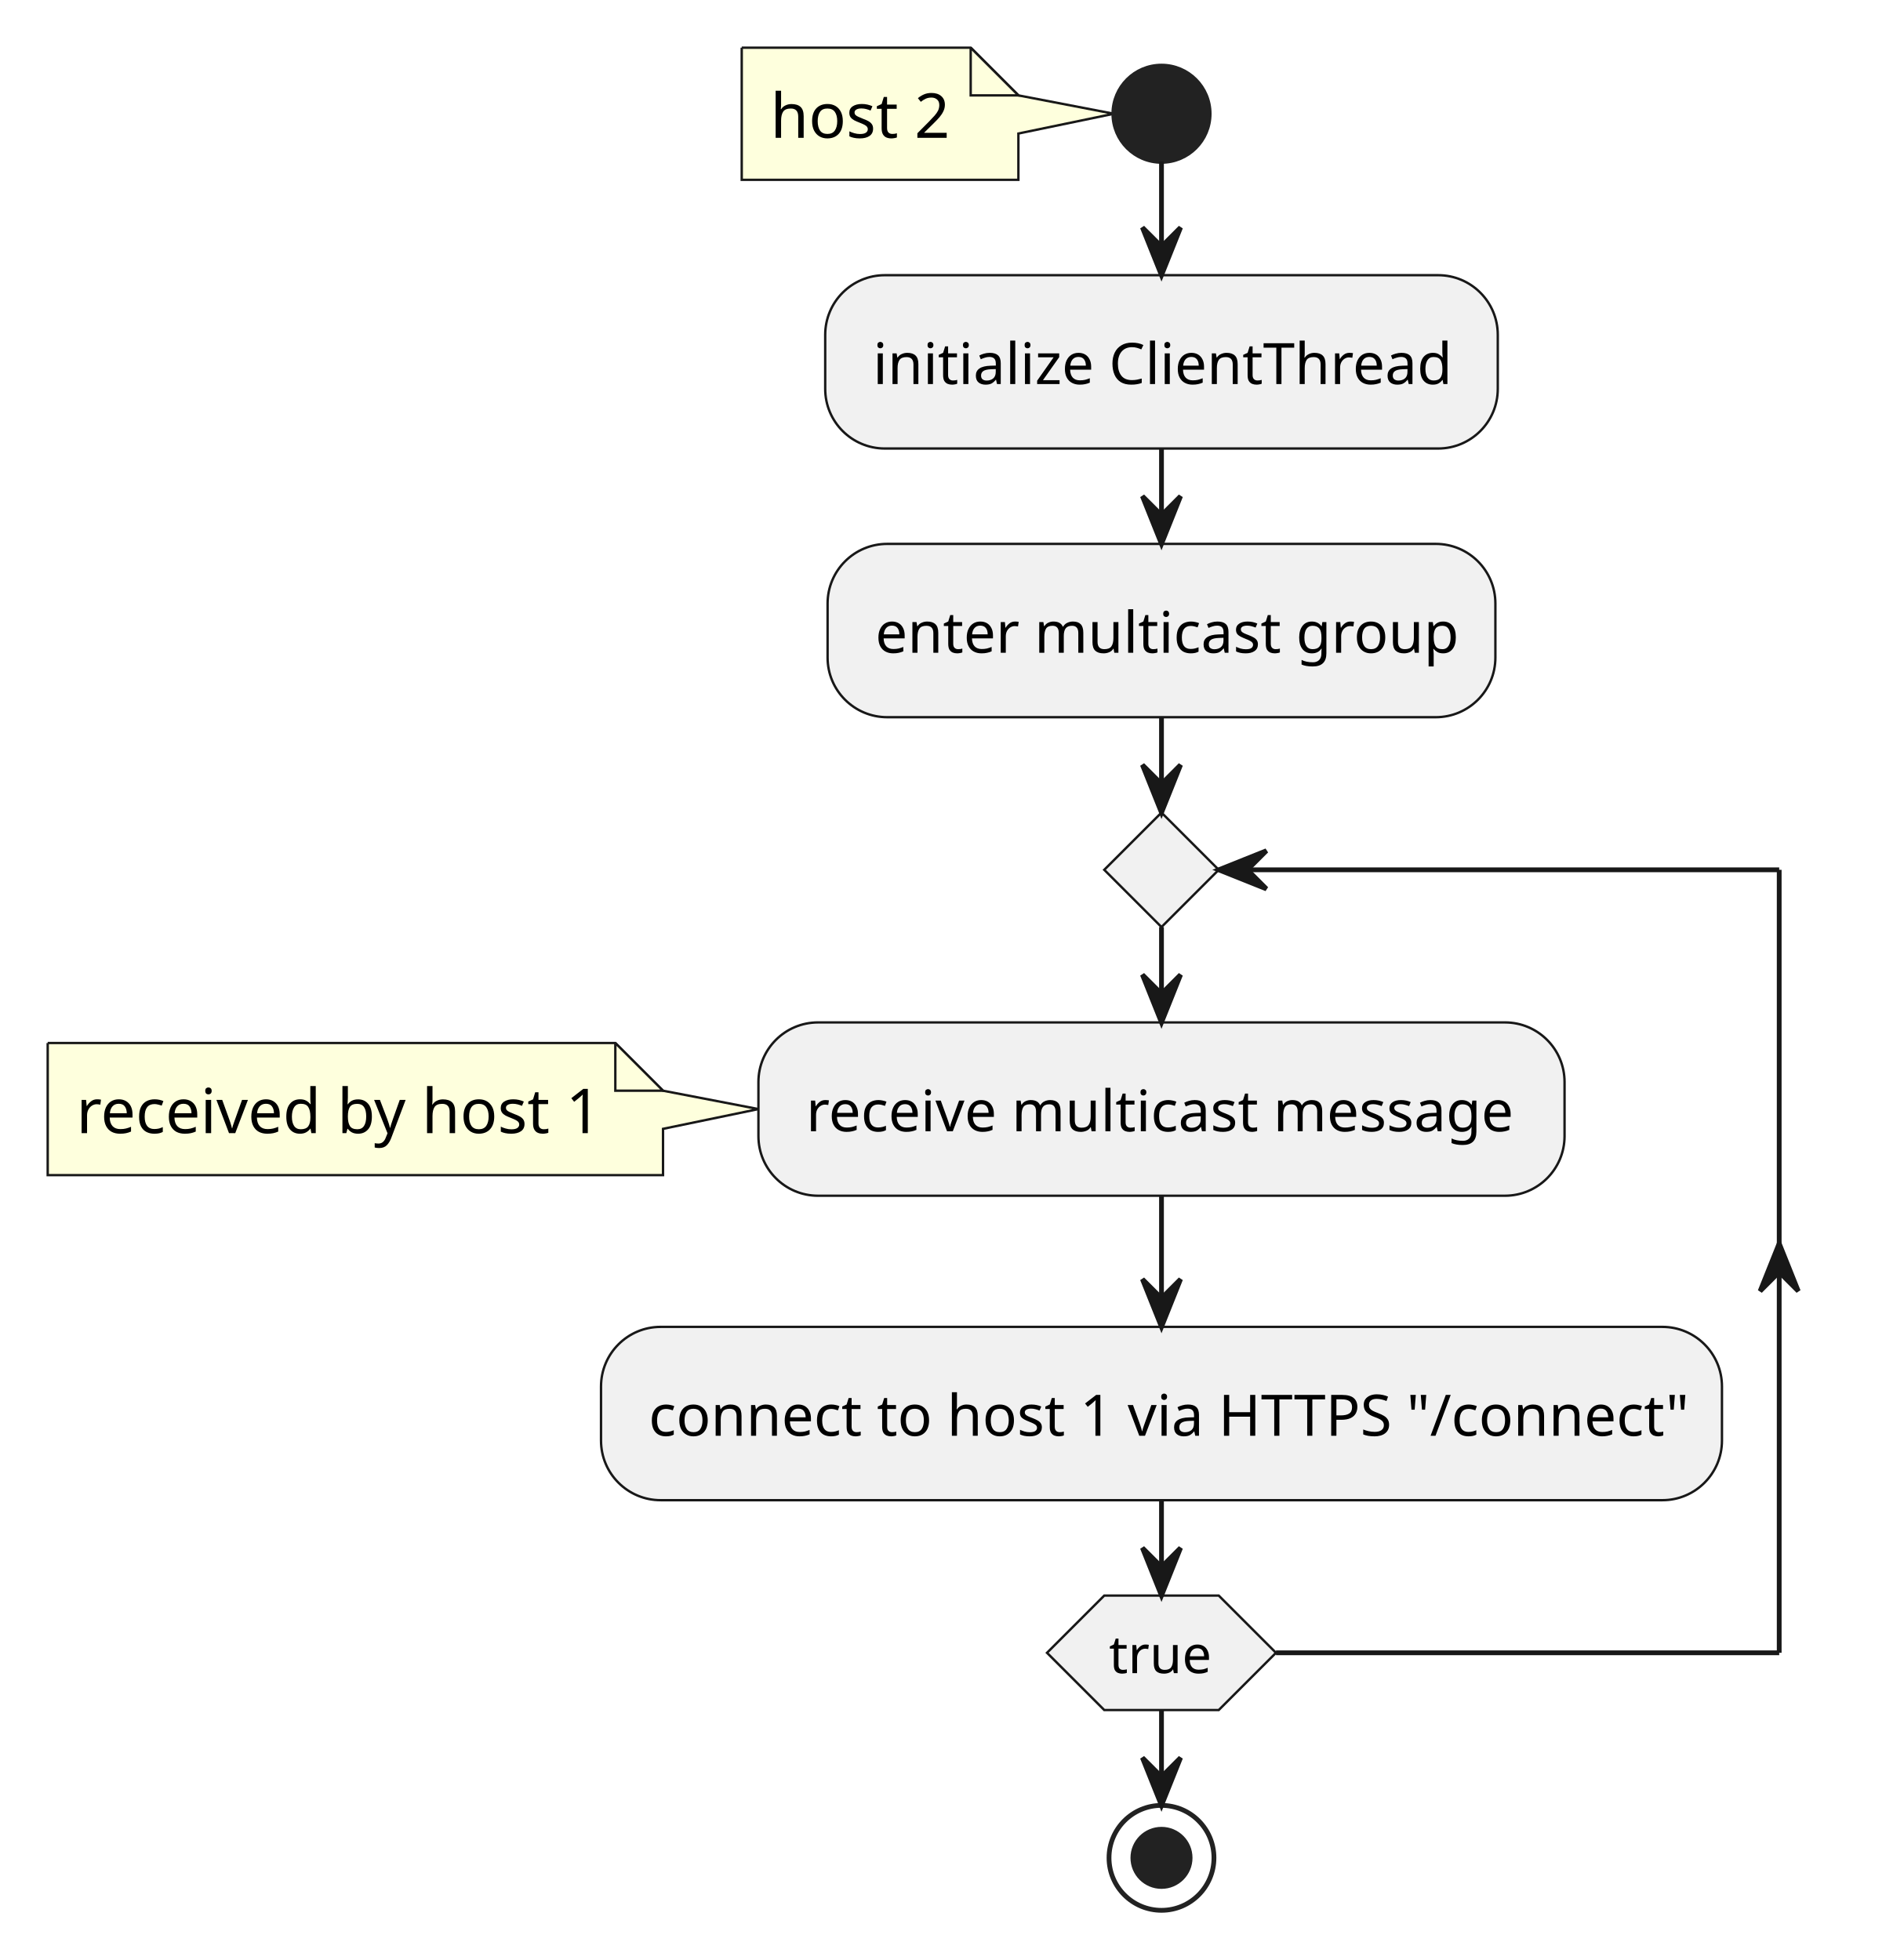
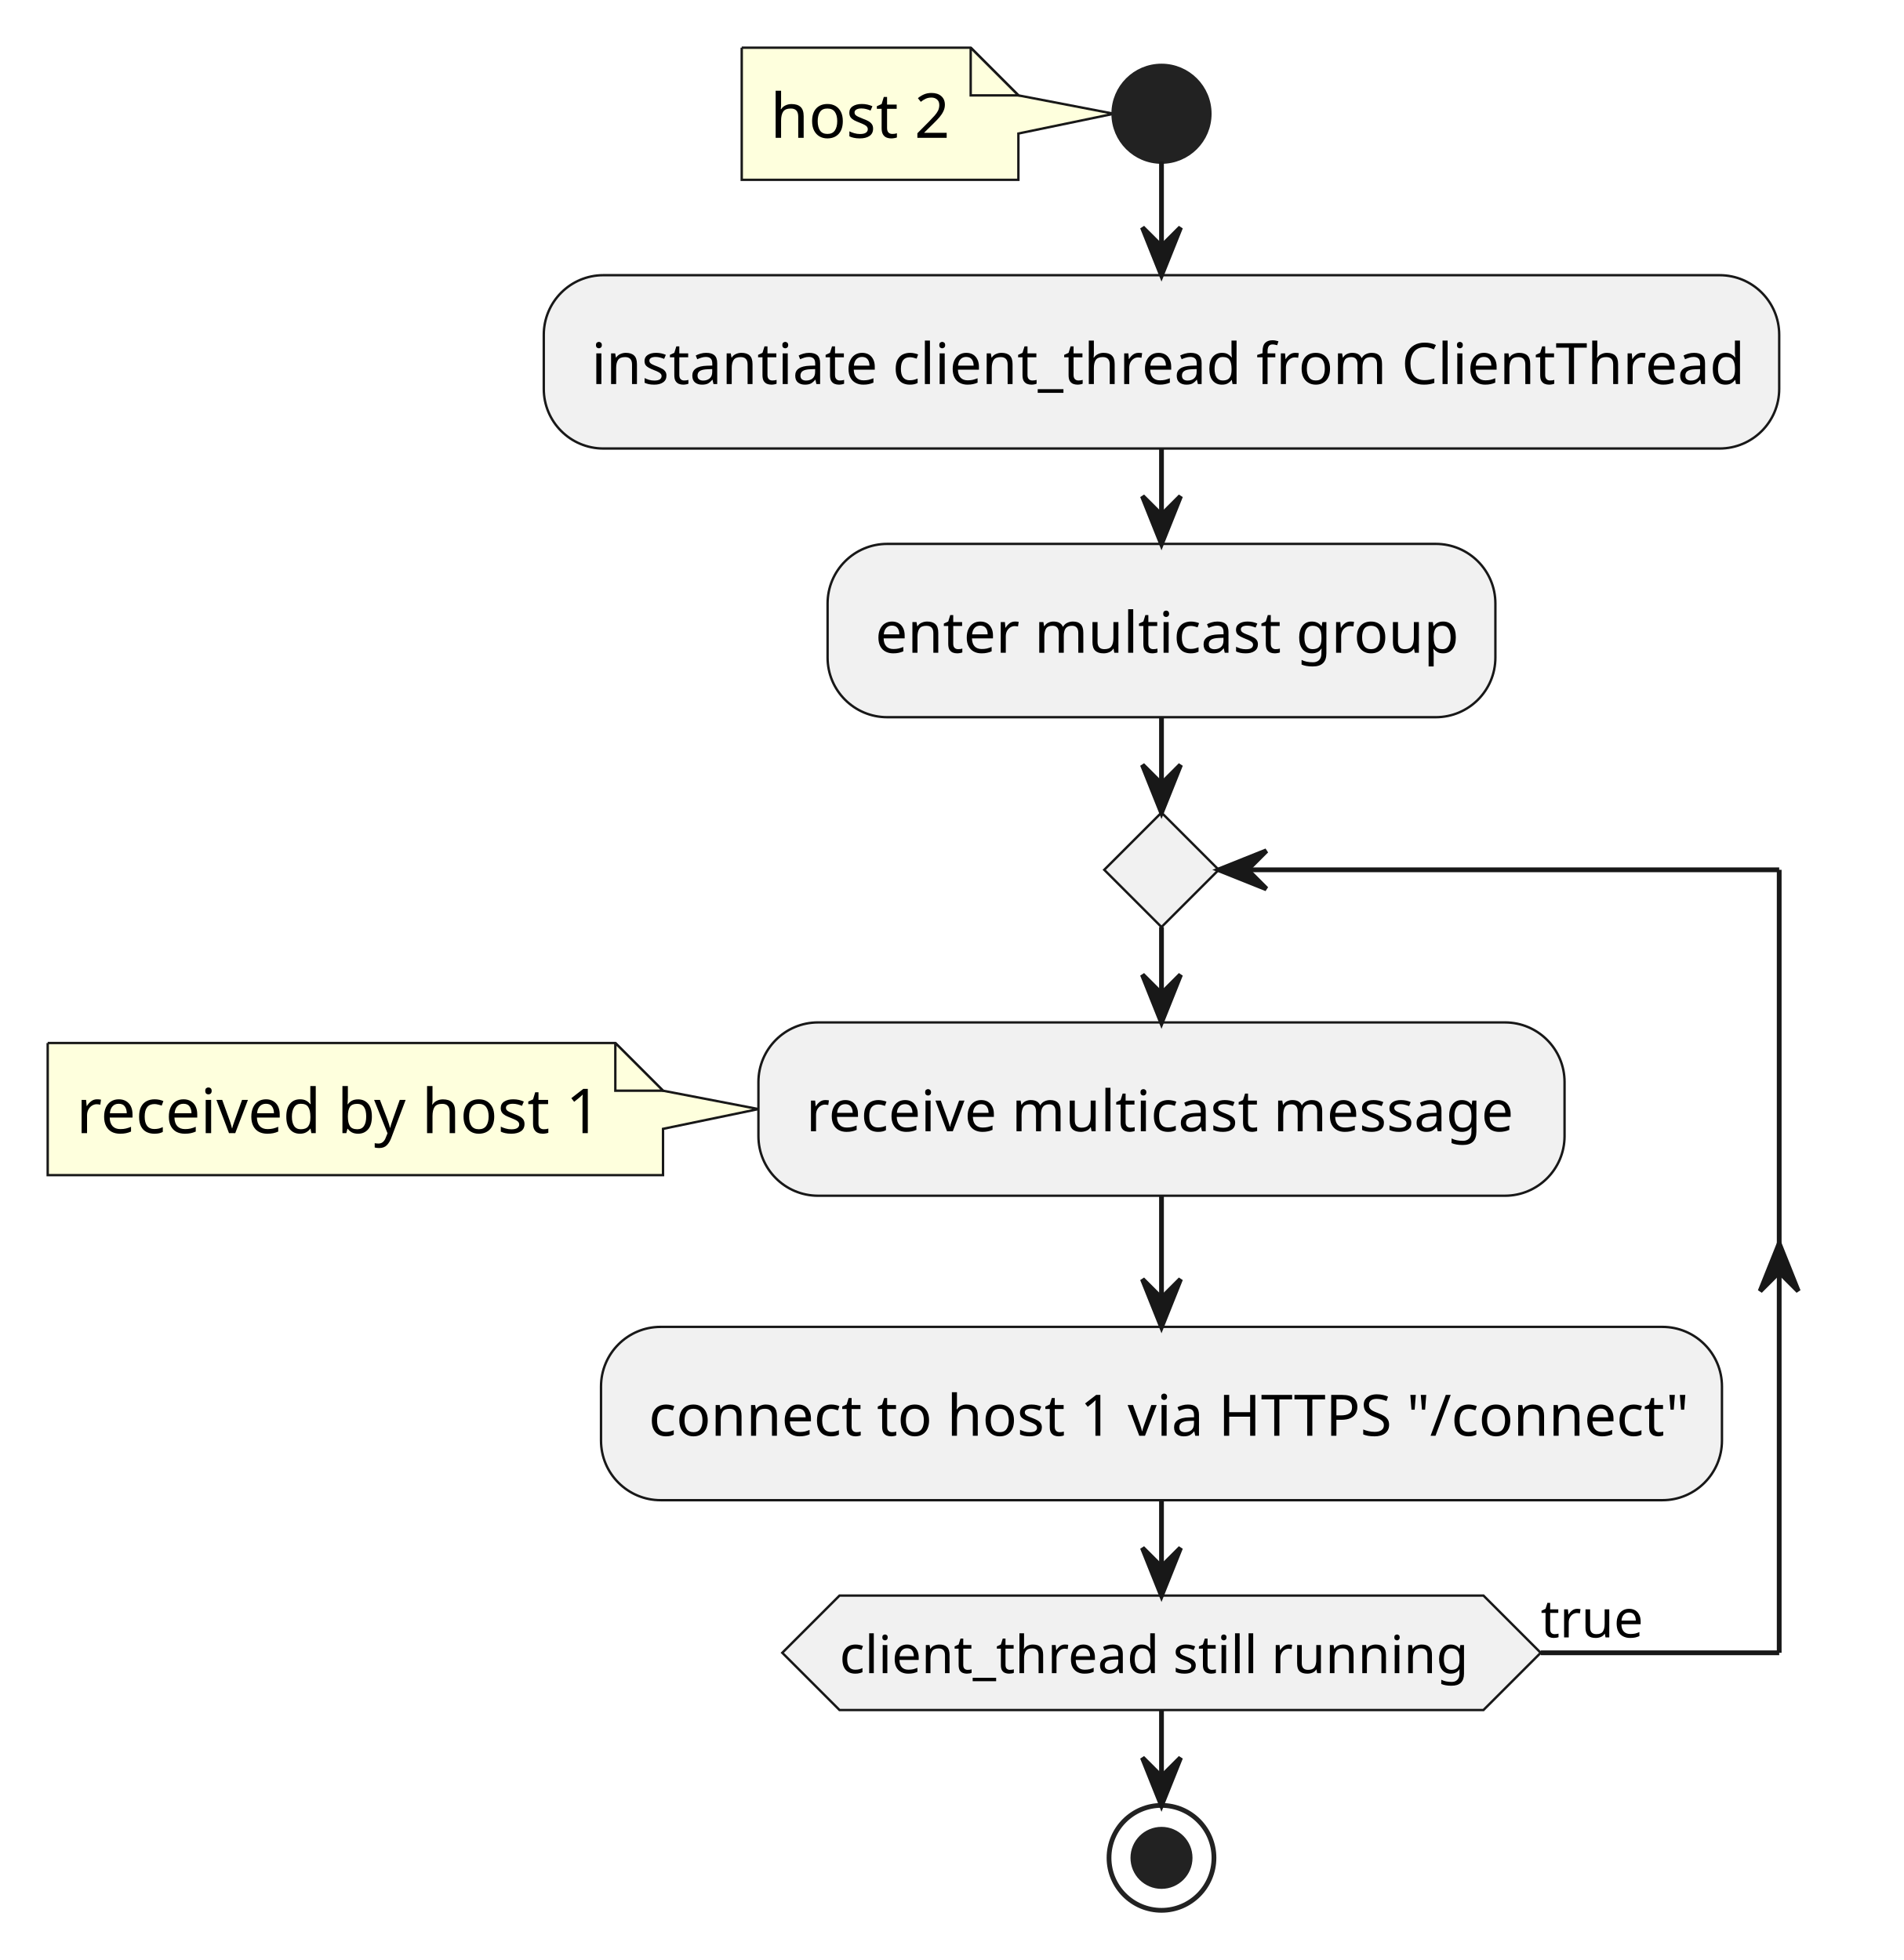
<svg xmlns="http://www.w3.org/2000/svg" contentStyleType="text/css" height="411px" preserveAspectRatio="none" style="width:399px;height:411px;background:#FFFFFF;" version="1.1" viewBox="0 0 399 411" width="399px" zoomAndPan="magnify">
  <defs />
  <g>
    <path d="M155.5,10 L155.5,37.706 A0,0 0 0 0 155.5,37.706 L213.5,37.706 A0,0 0 0 0 213.5,37.706 L213.5,28 L233.5,23.853 L213.5,20 L213.5,20 L203.5,10 L155.5,10 A0,0 0 0 0 155.5,10 " fill="#FEFFDD" style="stroke:#181818;stroke-width:0.5;" />
    <path d="M203.5,10 L203.5,20 L213.5,20 L203.5,10 " fill="#FEFFDD" style="stroke:#181818;stroke-width:0.5;" />
    <text fill="#000000" font-family="sans-serif" font-size="13" lengthAdjust="spacing" textLength="37" x="161.5" y="28.897">host 2</text>
    <ellipse cx="243.5" cy="23.853" fill="#222222" rx="10" ry="10" style="stroke:#222222;stroke-width:1.0;" />
-     <rect fill="#F1F1F1" height="36.344" rx="12.5" ry="12.5" style="stroke:#181818;stroke-width:0.5;" width="141" x="173" y="57.706" />
-     <text fill="#000000" font-family="sans-serif" font-size="12" lengthAdjust="spacing" textLength="121" x="183" y="80.534">initialize ClientThread</text>
+     <rect fill="#F1F1F1" height="36.344" rx="12.5" ry="12.5" style="stroke:#181818;stroke-width:0.5;" width="259" x="114" y="57.706" />
+     <text fill="#000000" font-family="sans-serif" font-size="12" lengthAdjust="spacing" textLength="239" x="124" y="80.534">instantiate client_thread from ClientThread</text>
    <rect fill="#F1F1F1" height="36.344" rx="12.5" ry="12.5" style="stroke:#181818;stroke-width:0.5;" width="140" x="173.5" y="114.05" />
    <text fill="#000000" font-family="sans-serif" font-size="12" lengthAdjust="spacing" textLength="120" x="183.5" y="136.878">enter multicast group</text>
    <path d="M10,218.713 L10,246.419 A0,0 0 0 0 10,246.419 L139,246.419 A0,0 0 0 0 139,246.419 L139,236.713 L159,232.566 L139,228.713 L139,228.713 L129,218.713 L10,218.713 A0,0 0 0 0 10,218.713 " fill="#FEFFDD" style="stroke:#181818;stroke-width:0.5;" />
    <path d="M129,218.713 L129,228.713 L139,228.713 L129,218.713 " fill="#FEFFDD" style="stroke:#181818;stroke-width:0.5;" />
    <text fill="#000000" font-family="sans-serif" font-size="13" lengthAdjust="spacing" textLength="108" x="16" y="237.61">received by host 1</text>
    <rect fill="#F1F1F1" height="36.344" rx="12.5" ry="12.5" style="stroke:#181818;stroke-width:0.5;" width="169" x="159" y="214.394" />
    <text fill="#000000" font-family="sans-serif" font-size="12" lengthAdjust="spacing" textLength="149" x="169" y="237.222">receive multicast message</text>
    <rect fill="#F1F1F1" height="36.344" rx="12.5" ry="12.5" style="stroke:#181818;stroke-width:0.5;" width="235" x="126" y="278.238" />
    <text fill="#000000" font-family="sans-serif" font-size="12" lengthAdjust="spacing" textLength="215" x="136" y="301.066">connect to host 1 via HTTPS "/connect"</text>
    <polygon fill="#F1F1F1" points="243.5,170.394,255.5,182.394,243.5,194.394,231.5,182.394,243.5,170.394" style="stroke:#181818;stroke-width:0.5;" />
-     <polygon fill="#F1F1F1" points="231.5,334.582,255.5,334.582,267.5,346.582,255.5,358.582,231.5,358.582,219.5,346.582,231.5,334.582" style="stroke:#181818;stroke-width:0.5;" />
-     <text fill="#000000" font-family="sans-serif" font-size="11" lengthAdjust="spacing" textLength="22" x="232.5" y="350.85">true</text>
+     <polygon fill="#F1F1F1" points="176,334.582,311,334.582,323,346.582,311,358.582,176,358.582,164,346.582,176,334.582" style="stroke:#181818;stroke-width:0.5;" />
+     <text fill="#000000" font-family="sans-serif" font-size="11" lengthAdjust="spacing" textLength="135" x="176" y="350.85">client_thread still running</text>
+     <text fill="#000000" font-family="sans-serif" font-size="11" lengthAdjust="spacing" textLength="22" x="323" y="343.36">true</text>
    <ellipse cx="243.5" cy="389.582" fill="none" rx="11" ry="11" style="stroke:#222222;stroke-width:1.0;" />
    <ellipse cx="243.5" cy="389.582" fill="#222222" rx="6" ry="6" style="stroke:#222222;stroke-width:1.0;" />
    <line style="stroke:#181818;stroke-width:1.0;" x1="243.5" x2="243.5" y1="33.853" y2="57.706" />
    <polygon fill="#181818" points="239.5,47.706,243.5,57.706,247.5,47.706,243.5,51.706" style="stroke:#181818;stroke-width:1.0;" />
    <line style="stroke:#181818;stroke-width:1.0;" x1="243.5" x2="243.5" y1="94.05" y2="114.05" />
    <polygon fill="#181818" points="239.5,104.05,243.5,114.05,247.5,104.05,243.5,108.05" style="stroke:#181818;stroke-width:1.0;" />
    <line style="stroke:#181818;stroke-width:1.0;" x1="243.5" x2="243.5" y1="250.738" y2="278.238" />
    <polygon fill="#181818" points="239.5,268.238,243.5,278.238,247.5,268.238,243.5,272.238" style="stroke:#181818;stroke-width:1.0;" />
    <line style="stroke:#181818;stroke-width:1.0;" x1="243.5" x2="243.5" y1="194.394" y2="214.394" />
    <polygon fill="#181818" points="239.5,204.394,243.5,214.394,247.5,204.394,243.5,208.394" style="stroke:#181818;stroke-width:1.0;" />
-     <line style="stroke:#181818;stroke-width:1.0;" x1="267.5" x2="373" y1="346.582" y2="346.582" />
+     <line style="stroke:#181818;stroke-width:1.0;" x1="323" x2="373" y1="346.582" y2="346.582" />
    <polygon fill="#181818" points="369,270.738,373,260.738,377,270.738,373,266.738" style="stroke:#181818;stroke-width:1.0;" />
    <line style="stroke:#181818;stroke-width:1.0;" x1="373" x2="373" y1="182.394" y2="346.582" />
    <line style="stroke:#181818;stroke-width:1.0;" x1="373" x2="255.5" y1="182.394" y2="182.394" />
    <polygon fill="#181818" points="265.5,178.394,255.5,182.394,265.5,186.394,261.5,182.394" style="stroke:#181818;stroke-width:1.0;" />
    <line style="stroke:#181818;stroke-width:1.0;" x1="243.5" x2="243.5" y1="314.582" y2="334.582" />
    <polygon fill="#181818" points="239.5,324.582,243.5,334.582,247.5,324.582,243.5,328.582" style="stroke:#181818;stroke-width:1.0;" />
    <line style="stroke:#181818;stroke-width:1.0;" x1="243.5" x2="243.5" y1="150.394" y2="170.394" />
    <polygon fill="#181818" points="239.5,160.394,243.5,170.394,247.5,160.394,243.5,164.394" style="stroke:#181818;stroke-width:1.0;" />
    <line style="stroke:#181818;stroke-width:1.0;" x1="243.5" x2="243.5" y1="358.582" y2="378.582" />
    <polygon fill="#181818" points="239.5,368.582,243.5,378.582,247.5,368.582,243.5,372.582" style="stroke:#181818;stroke-width:1.0;" />
  </g>
</svg>
